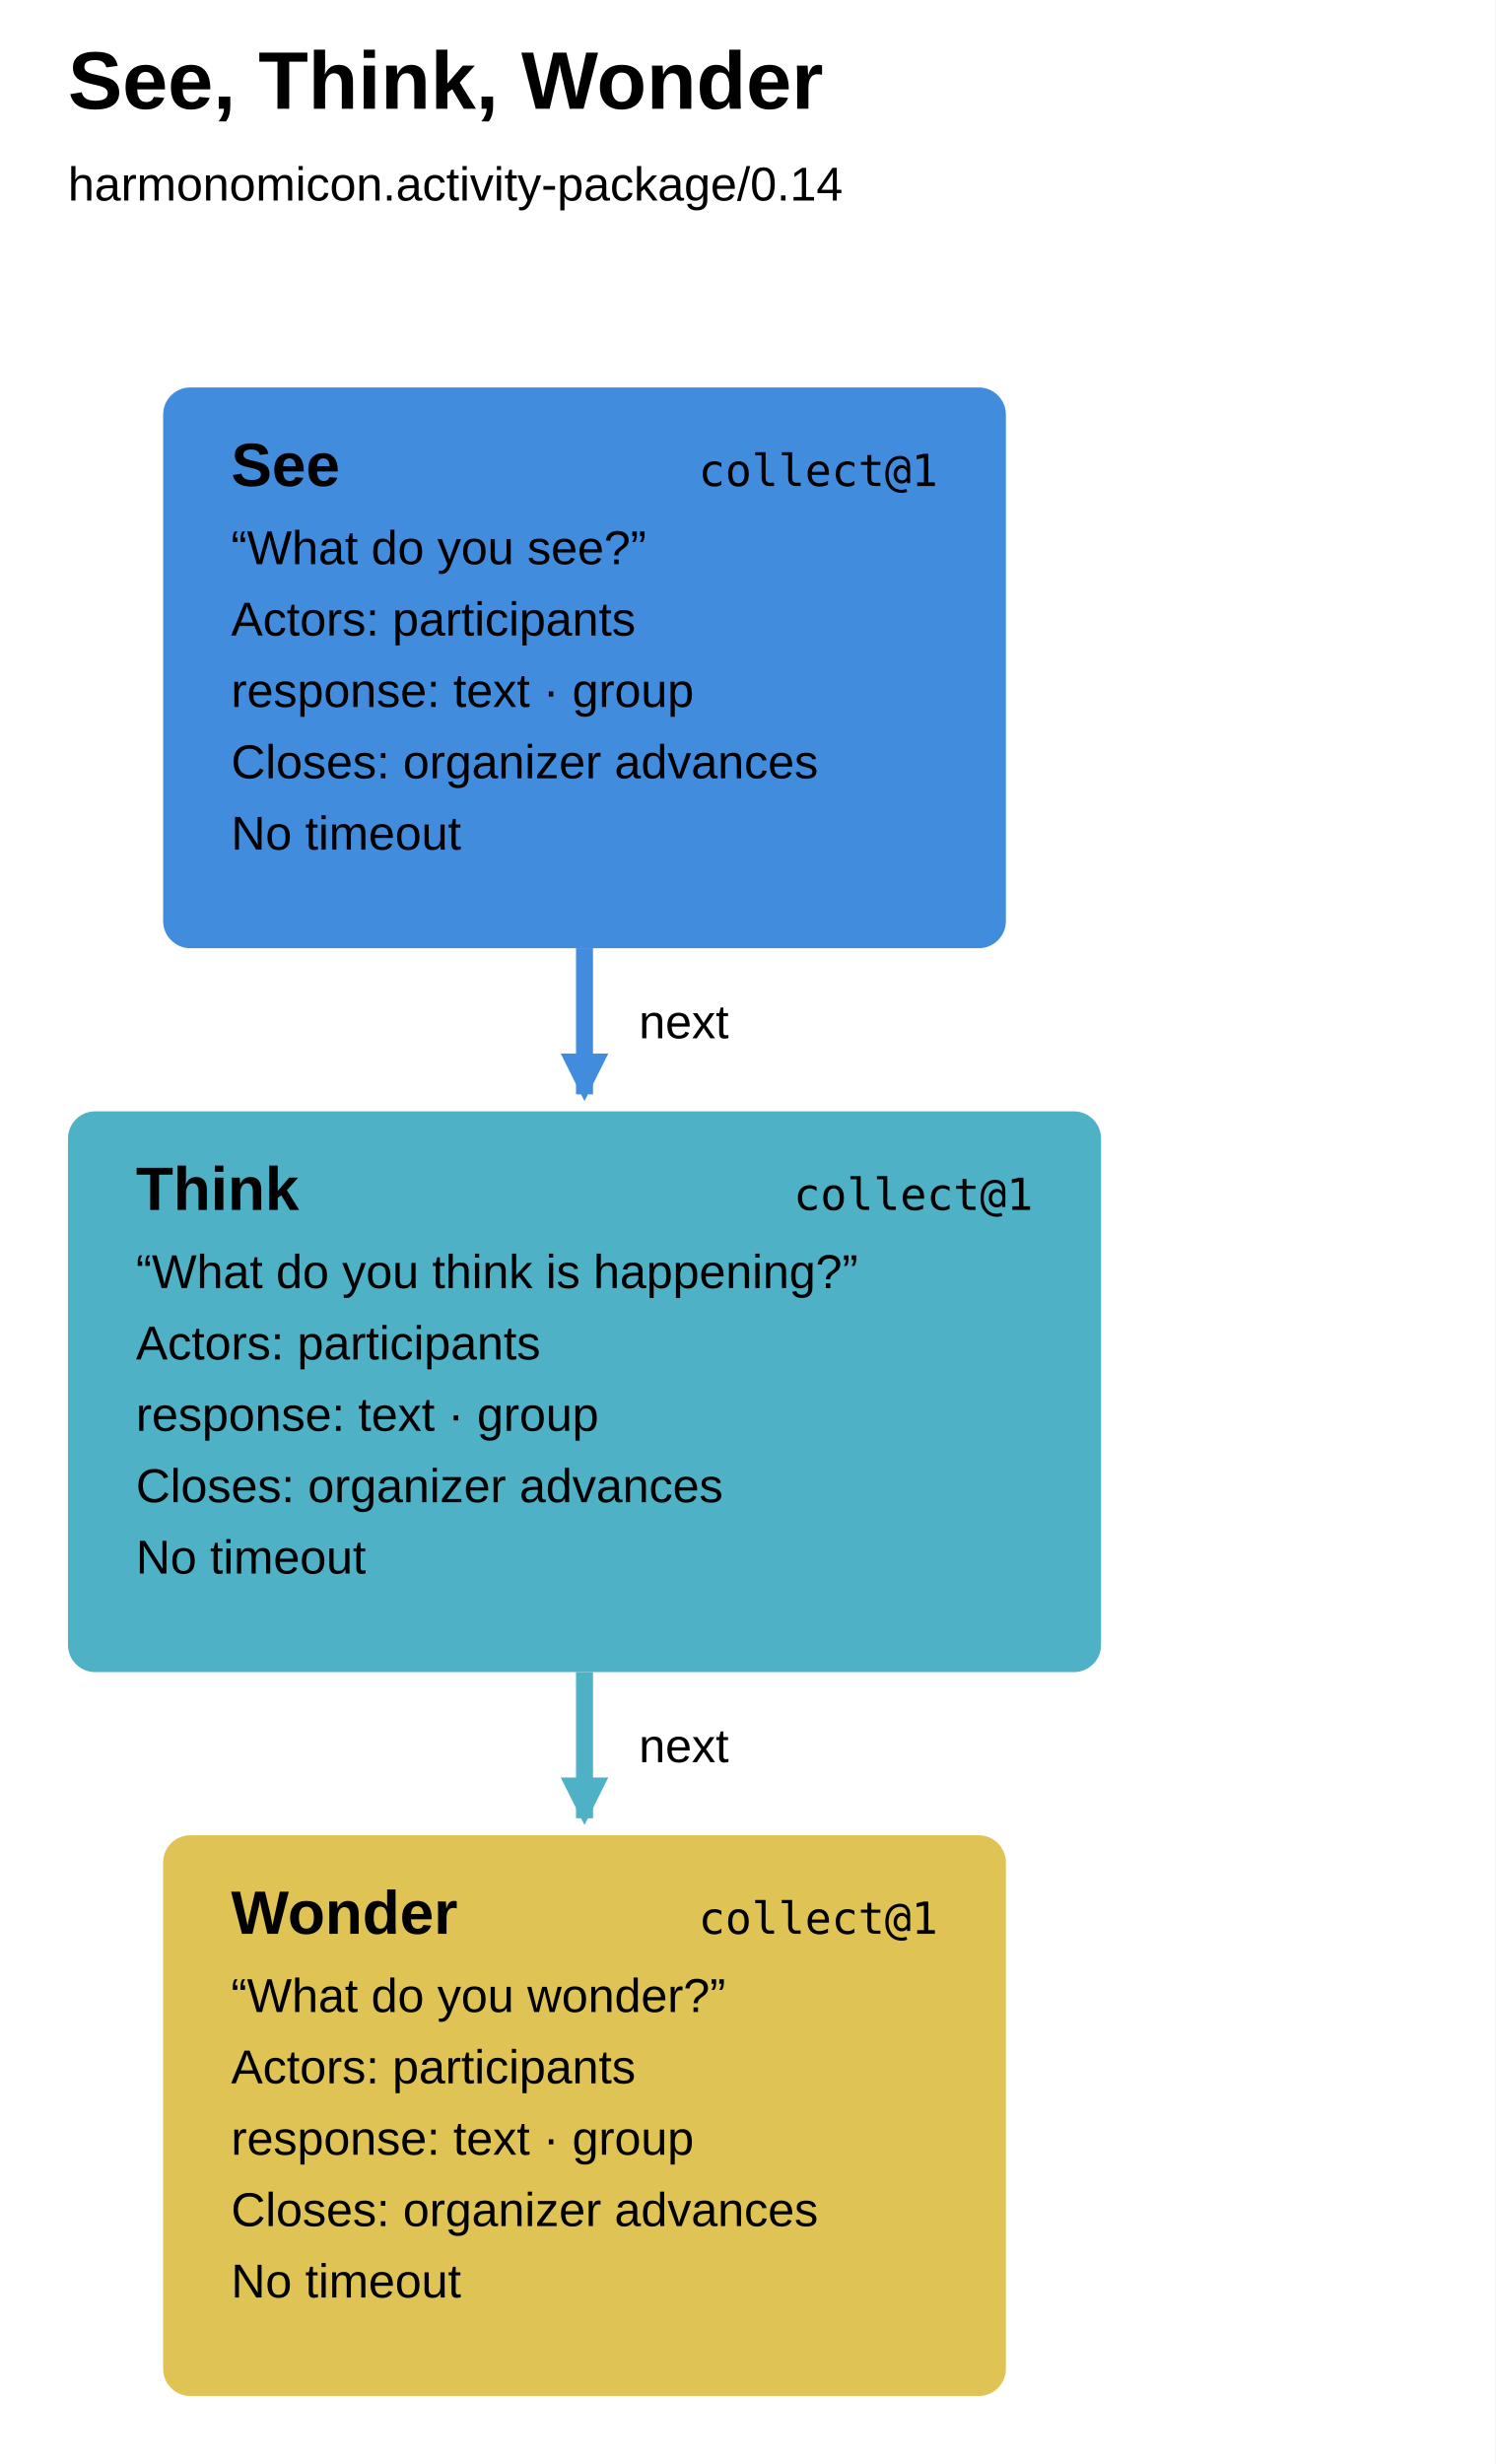
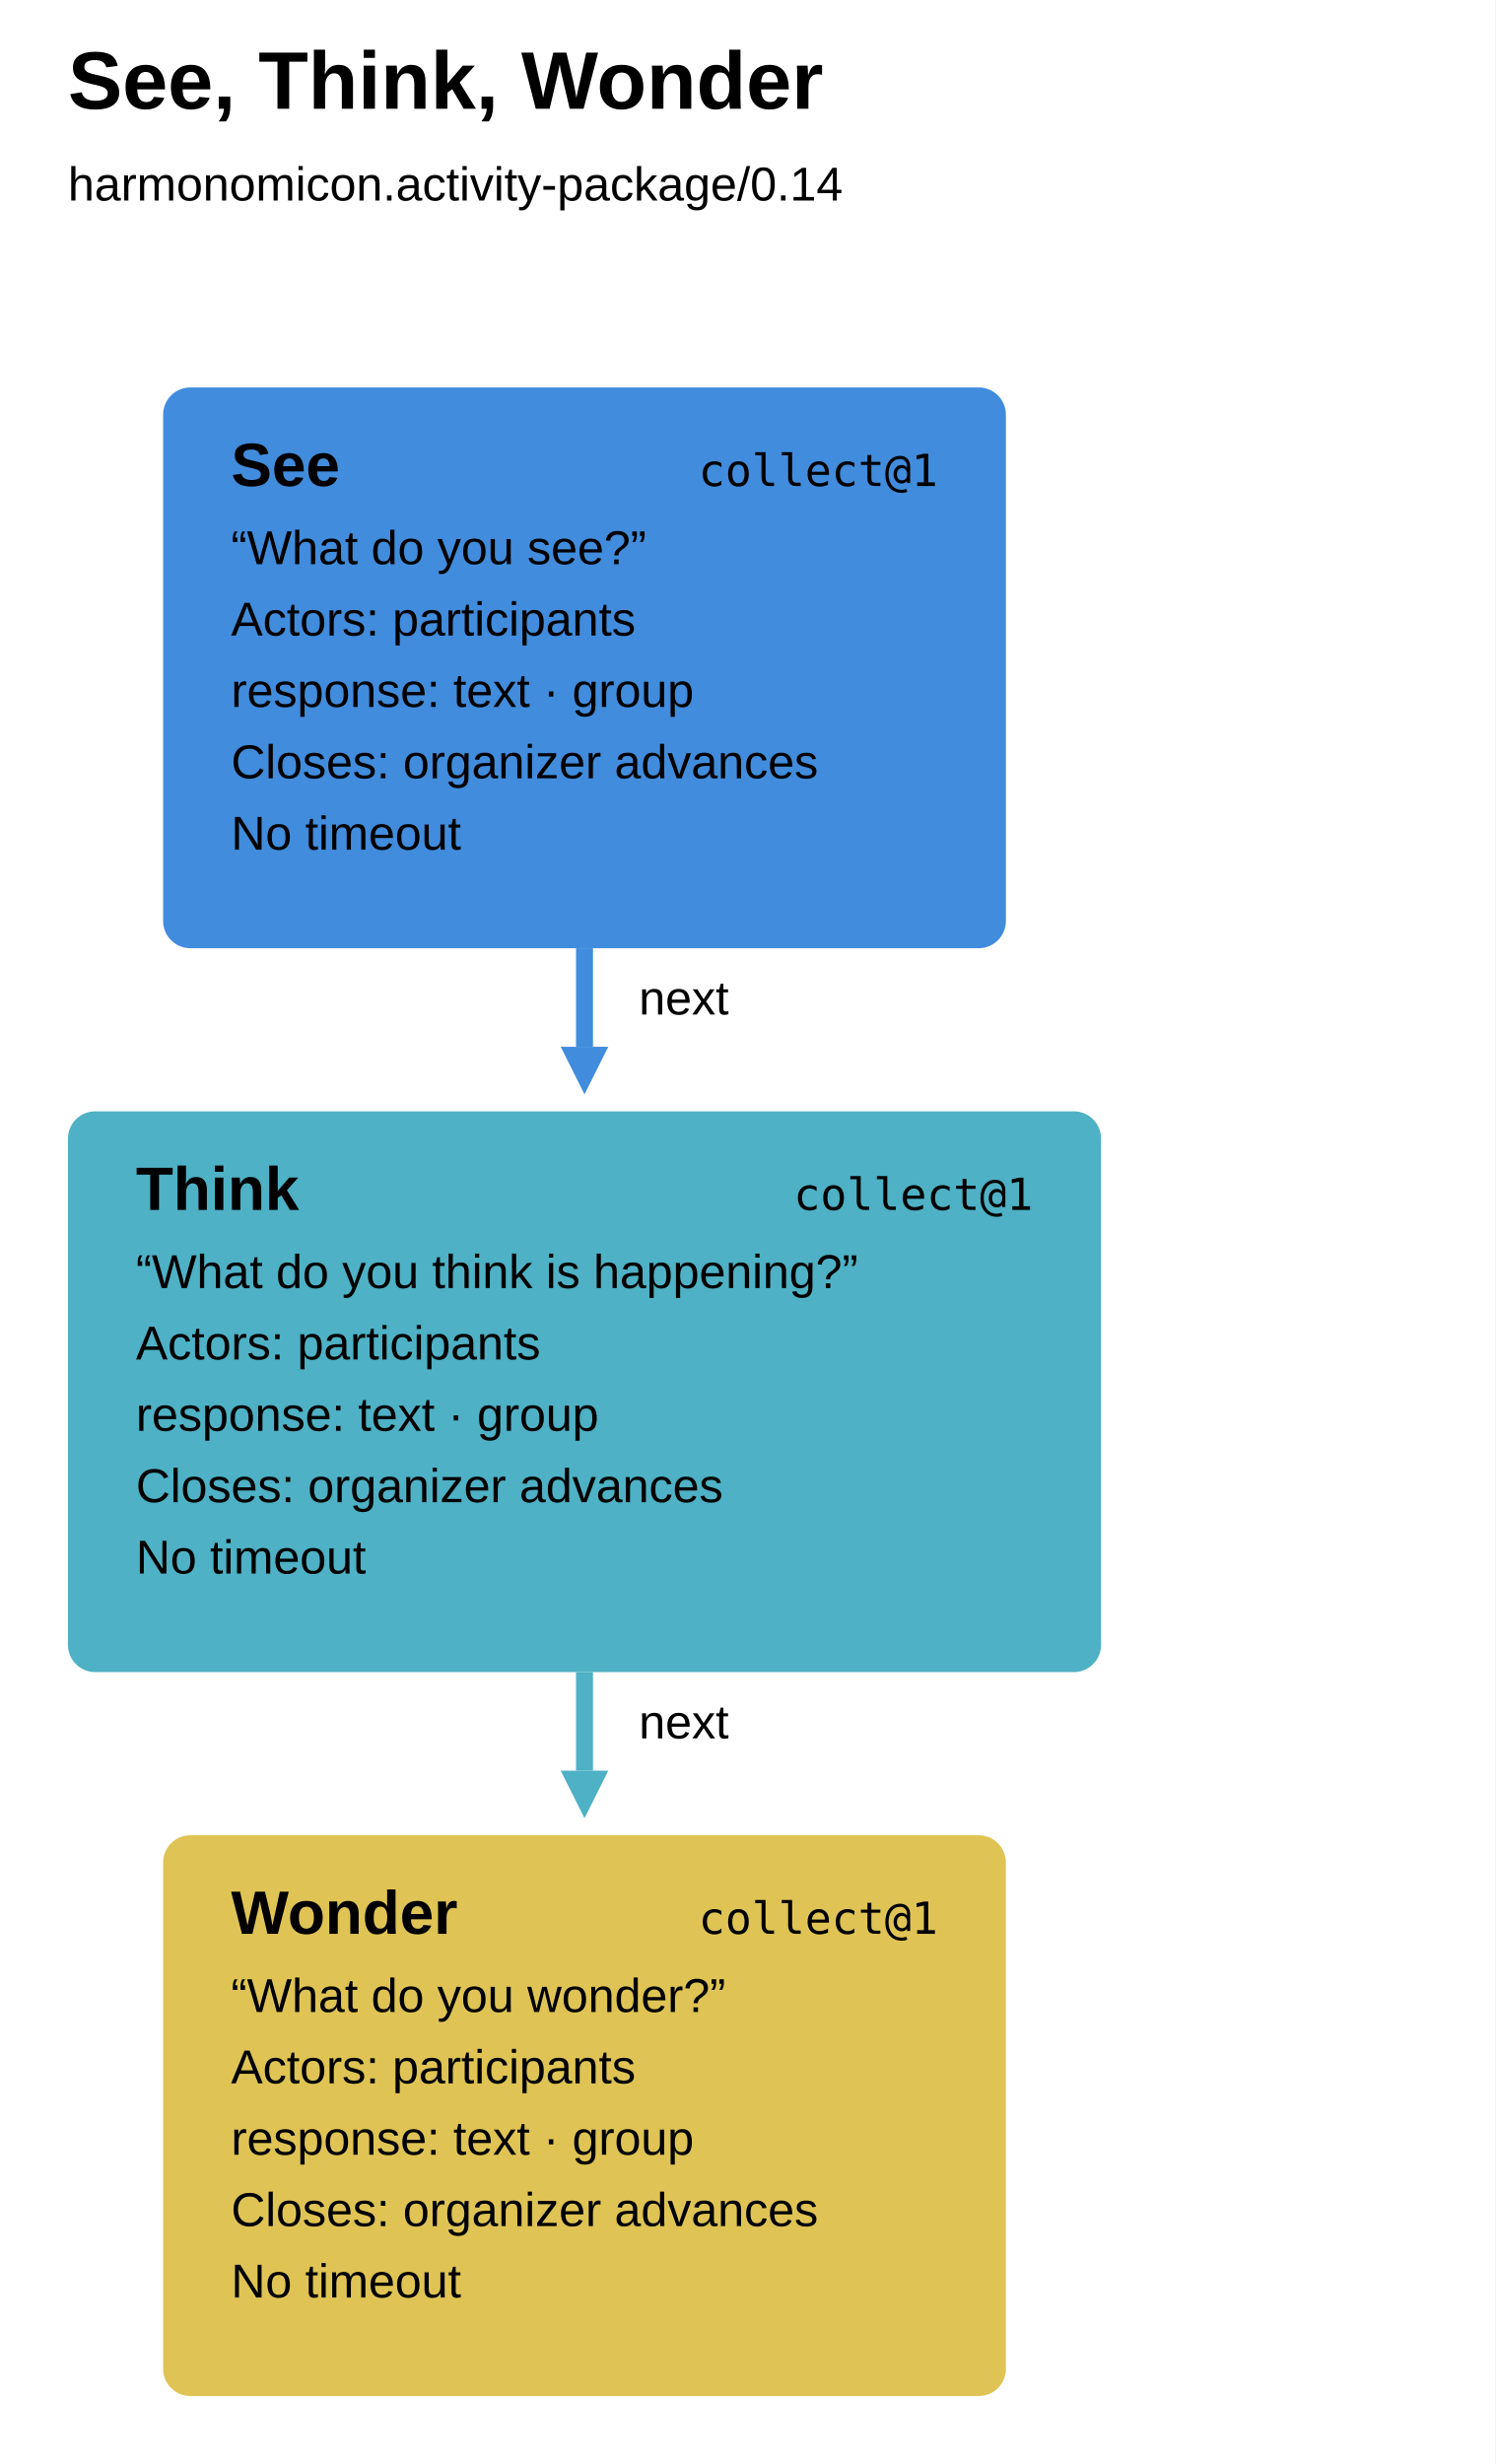
<svg xmlns="http://www.w3.org/2000/svg" width="440" height="725" viewBox="0 0 440 725" aria-label="See, Think, Wonder runbook" style="font-family:Arial,sans-serif;fill:black">
  <defs>
-     <marker id="arrow-0" markerUnits="userSpaceOnUse" markerWidth="14" markerHeight="14" refX="12" refY="7" orient="auto">
+     <marker id="arrow-0" markerUnits="userSpaceOnUse" markerWidth="14" markerHeight="14" refX="0" refY="7" orient="auto">
      <path d="M0 0L14 7L0 14Z" fill="#418cdc" />
    </marker>
-     <marker id="arrow-1" markerUnits="userSpaceOnUse" markerWidth="14" markerHeight="14" refX="12" refY="7" orient="auto">
+     <marker id="arrow-1" markerUnits="userSpaceOnUse" markerWidth="14" markerHeight="14" refX="0" refY="7" orient="auto">
      <path d="M0 0L14 7L0 14Z" fill="#4eb1c5" />
    </marker>
  </defs>
  <rect width="100%" height="100%" fill="white" />
  <text x="20" y="32" font-size="24" font-weight="700">See, Think, Wonder</text>
  <text x="20" y="59" font-size="14">harmonomicon.activity-package/0.14</text>
  <g data-step="see" tabindex="0" role="button" aria-label="see collect@1">
    <rect x="48" y="114" width="248" height="165" rx="8" fill="#418cdc" />
    <text x="68" y="143" font-weight="700" font-size="18">See</text>
    <text x="276" y="143" text-anchor="end" font-family="ui-monospace, SFMono-Regular, Menlo, Consolas, monospace" font-size="13">collect@1</text>
    <text x="68" y="166" font-size="14">“What do you see?”</text>
    <text x="68" y="187" font-size="14">Actors: participants</text>
    <text x="68" y="208" font-size="14">response: text · group</text>
    <text x="68" y="229" font-size="14">Closes: organizer advances</text>
    <text x="68" y="250" font-size="14">No timeout</text>
  </g>
  <g data-step="think" tabindex="0" role="button" aria-label="think collect@1">
    <rect x="20" y="327" width="304" height="165" rx="8" fill="#4eb1c5" />
    <text x="40" y="356" font-weight="700" font-size="18">Think</text>
    <text x="304" y="356" text-anchor="end" font-family="ui-monospace, SFMono-Regular, Menlo, Consolas, monospace" font-size="13">collect@1</text>
    <text x="40" y="379" font-size="14">“What do you think is happening?”</text>
    <text x="40" y="400" font-size="14">Actors: participants</text>
    <text x="40" y="421" font-size="14">response: text · group</text>
    <text x="40" y="442" font-size="14">Closes: organizer advances</text>
    <text x="40" y="463" font-size="14">No timeout</text>
  </g>
  <g data-step="wonder" tabindex="0" role="button" aria-label="wonder collect@1">
    <rect x="48" y="540" width="248" height="165" rx="8" fill="#dfc455" />
    <text x="68" y="569" font-weight="700" font-size="18">Wonder</text>
    <text x="276" y="569" text-anchor="end" font-family="ui-monospace, SFMono-Regular, Menlo, Consolas, monospace" font-size="13">collect@1</text>
    <text x="68" y="592" font-size="14">“What do you wonder?”</text>
    <text x="68" y="613" font-size="14">Actors: participants</text>
    <text x="68" y="634" font-size="14">response: text · group</text>
    <text x="68" y="655" font-size="14">Closes: organizer advances</text>
    <text x="68" y="676" font-size="14">No timeout</text>
  </g>
-   <path d="M 172 279 L 172 322" fill="none" stroke="#418cdc" stroke-width="5" marker-end="url(#arrow-0)" />
-   <text x="188" y="305.5" font-size="14">next</text>
-   <path d="M 172 492 L 172 535" fill="none" stroke="#4eb1c5" stroke-width="5" marker-end="url(#arrow-1)" />
-   <text x="188" y="518.5" font-size="14">next</text>
+   <path d="M 172 279 L 172 308" fill="none" stroke="#418cdc" stroke-width="5" marker-end="url(#arrow-0)" />
+   <text x="188" y="298.5" font-size="14">next</text>
+   <path d="M 172 492 L 172 521" fill="none" stroke="#4eb1c5" stroke-width="5" marker-end="url(#arrow-1)" />
+   <text x="188" y="511.5" font-size="14">next</text>
</svg>
